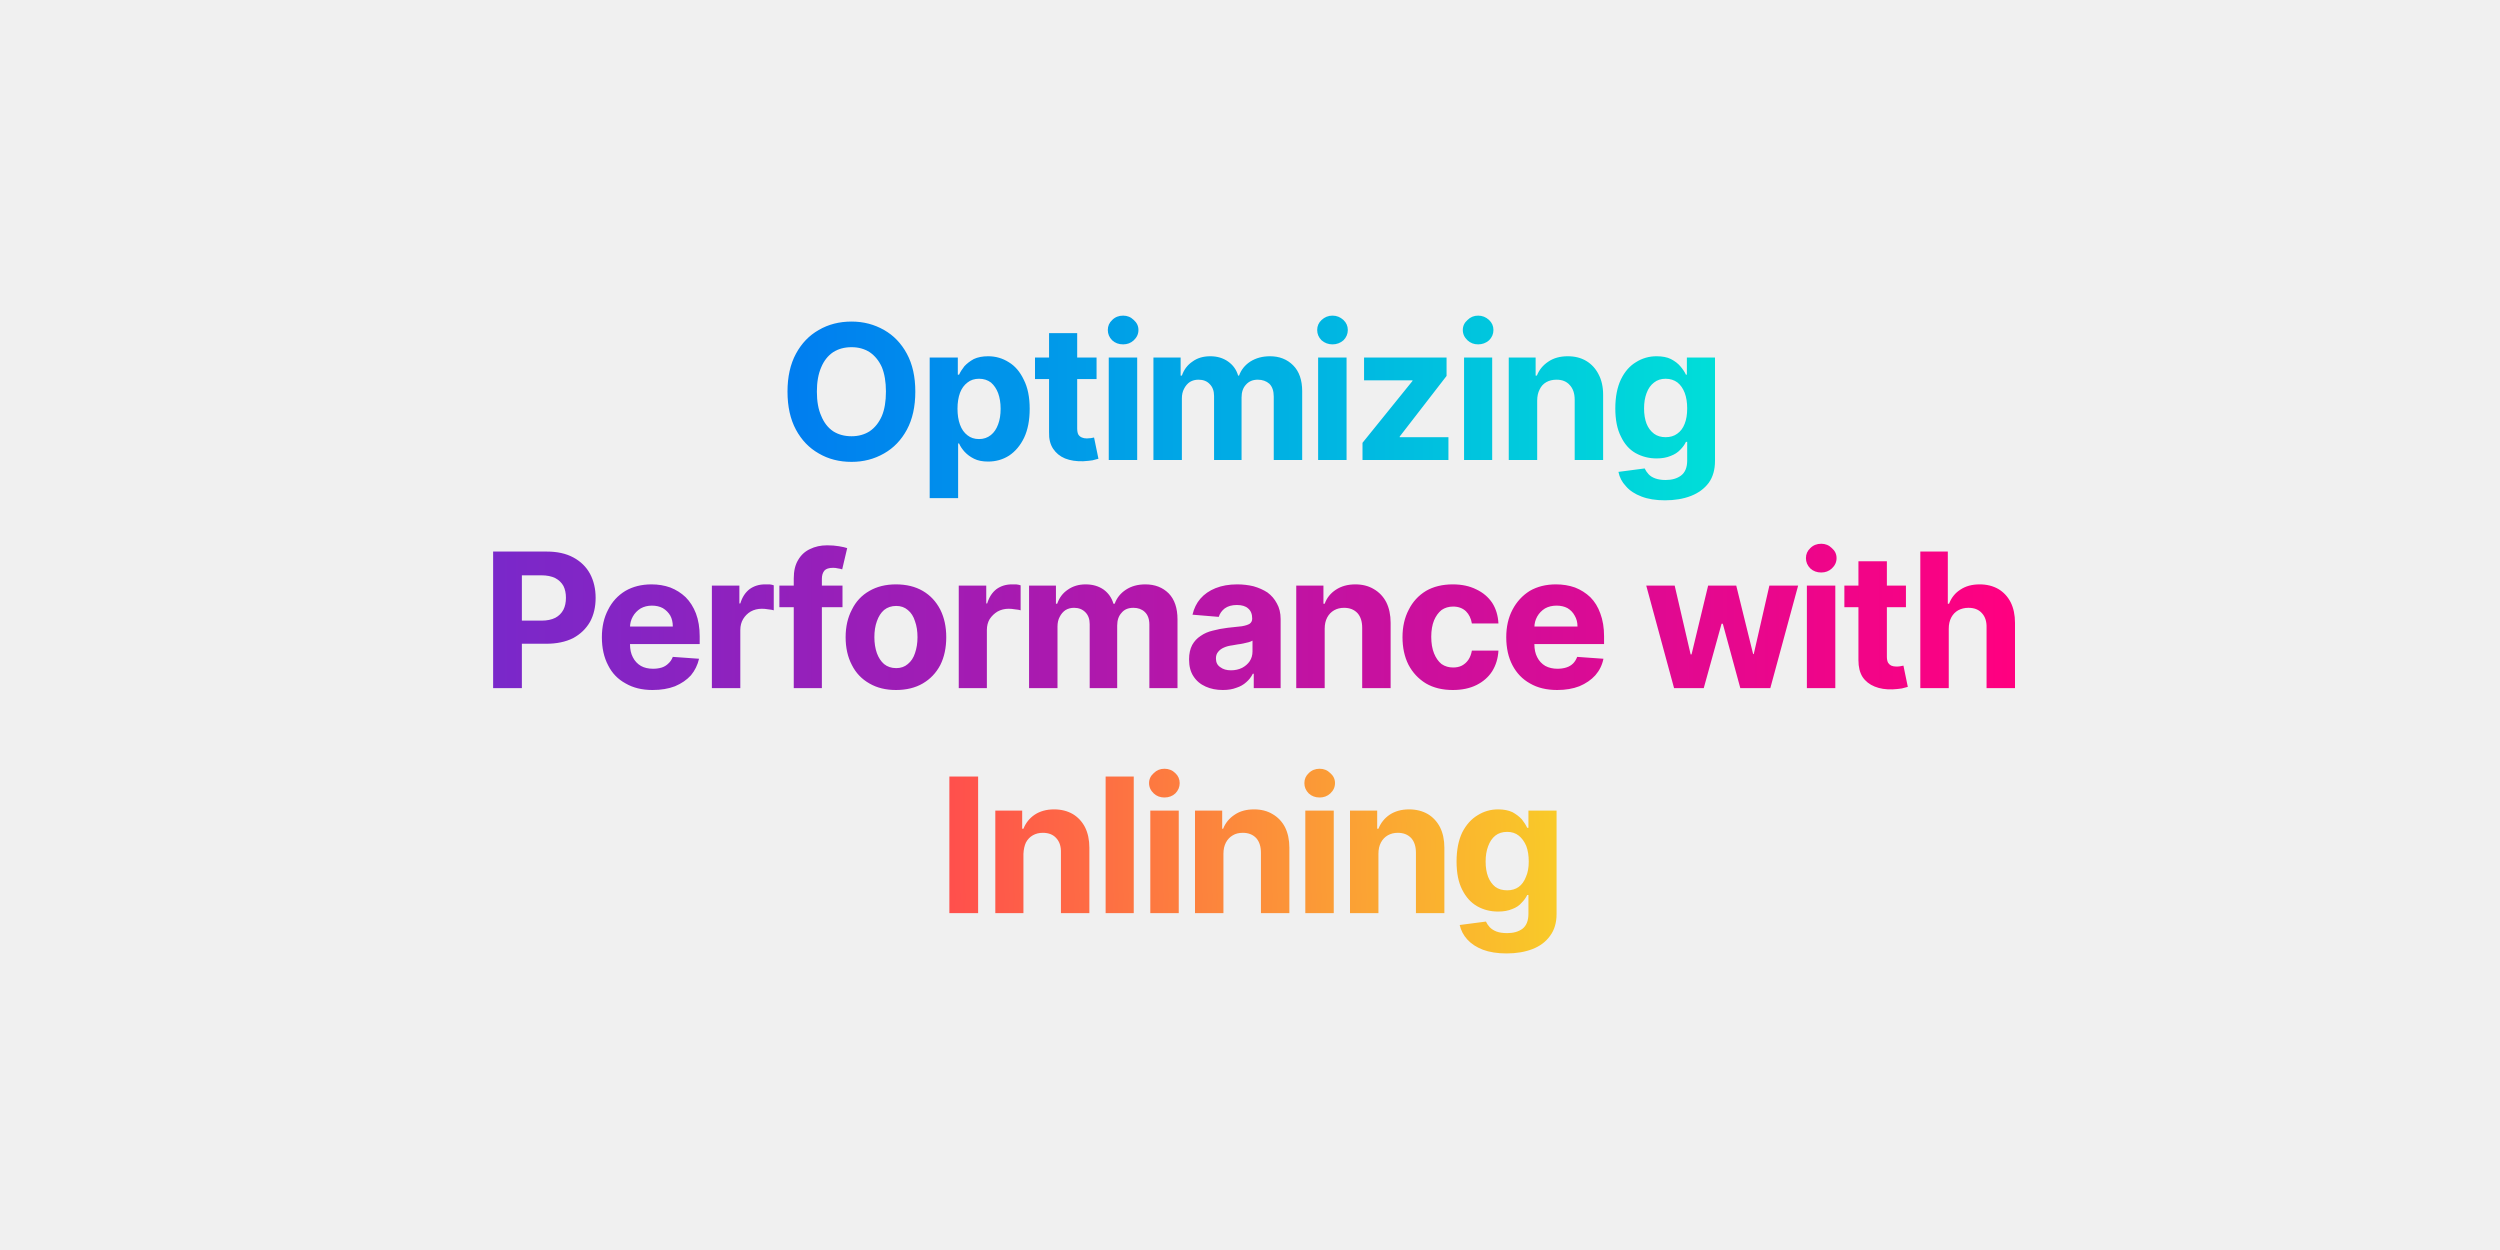
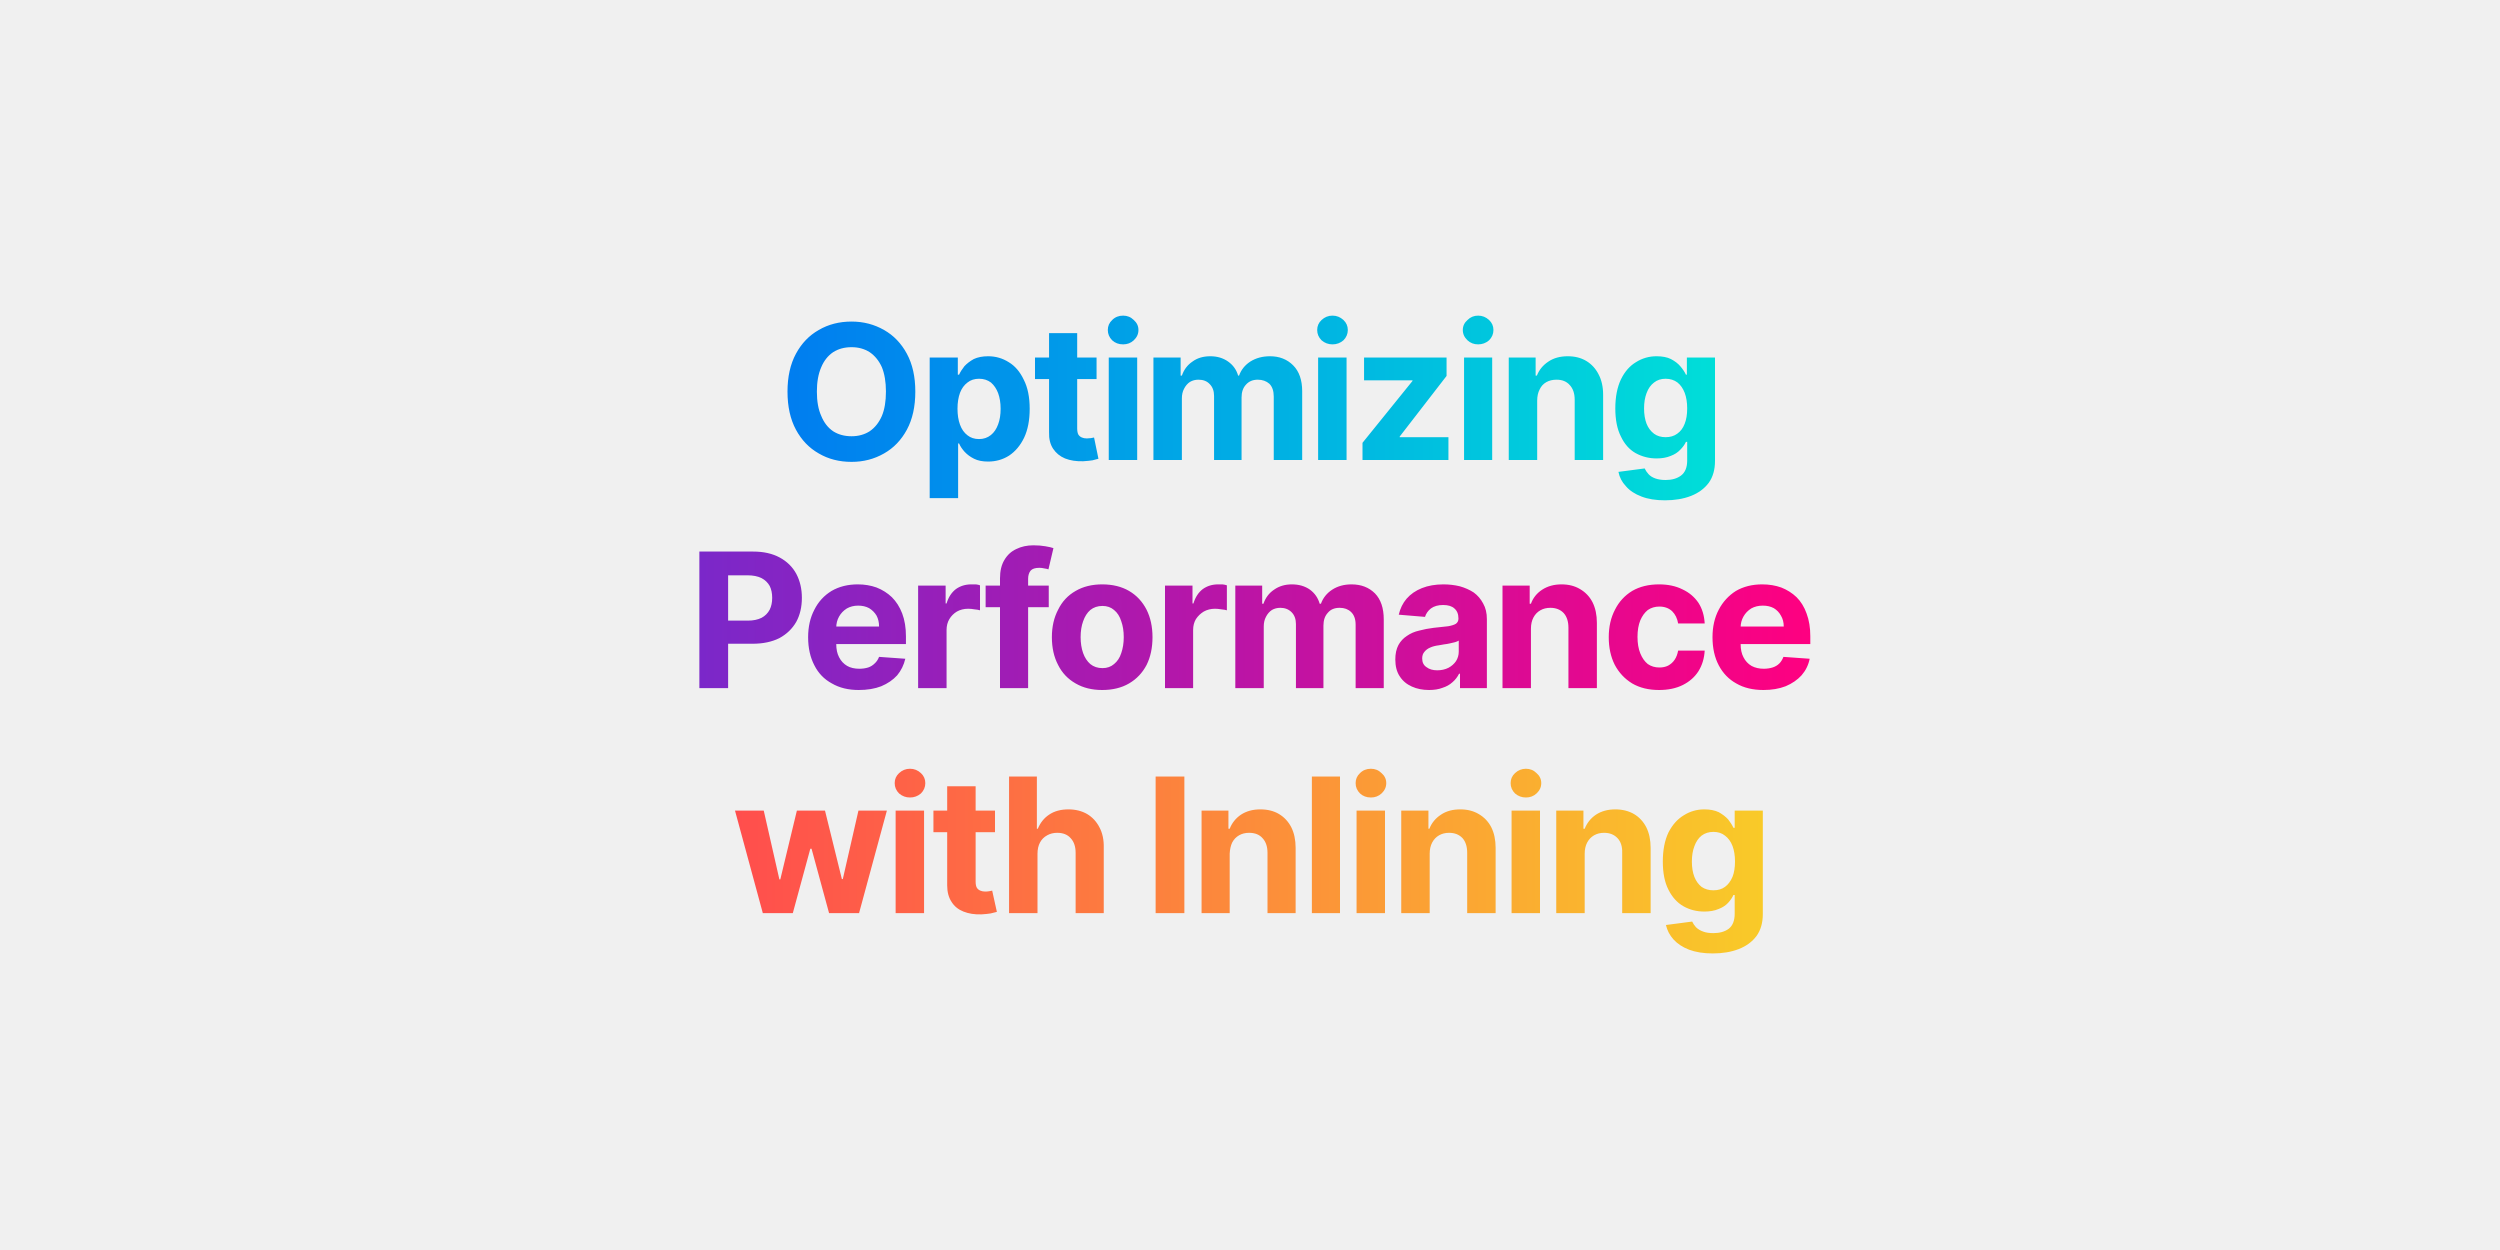
<svg xmlns="http://www.w3.org/2000/svg" width="800" height="400" viewBox="0 0 800 400">
  <mask id="satori_om-id">
    <rect x="0" y="0" width="800" height="400" fill="#fff" />
  </mask>
  <rect x="0" y="0" width="800" height="400" fill="none" />
  <clipPath id="satori_bct-id-0">
    <path d="M292.9 125.3L292.9 125.3Q292.9 132.5 290.2 137.5Q287.5 142.5 282.9 145.1Q278.2 147.8 272.5 147.8L272.5 147.8Q266.6 147.8 262.0 145.1Q257.4 142.5 254.7 137.5Q252.0 132.5 252.0 125.3L252.0 125.3Q252.0 118.2 254.7 113.2Q257.4 108.2 262.0 105.6Q266.6 102.9 272.5 102.9L272.5 102.9Q278.2 102.9 282.9 105.6Q287.5 108.2 290.2 113.2Q292.9 118.2 292.9 125.3ZM283.5 125.3L283.5 125.3Q283.5 120.7 282.2 117.5Q280.8 114.4 278.3 112.7Q275.8 111.1 272.5 111.1L272.5 111.1Q269.1 111.1 266.6 112.7Q264.1 114.4 262.8 117.5Q261.4 120.7 261.4 125.3L261.4 125.3Q261.4 130.0 262.8 133.1Q264.1 136.3 266.6 138.0Q269.1 139.6 272.5 139.6L272.5 139.6Q275.8 139.6 278.3 138.0Q280.8 136.3 282.2 133.1Q283.5 130.0 283.5 125.3ZM306.6 159.4L297.5 159.4L297.5 114.4L306.5 114.4L306.5 119.9L306.9 119.9Q307.5 118.6 308.6 117.2Q309.8 115.9 311.6 114.9Q313.5 114.0 316.2 114.0L316.2 114.0Q319.8 114.0 322.8 115.9Q325.8 117.7 327.6 121.5Q329.5 125.2 329.5 130.8L329.5 130.8Q329.5 136.3 327.7 140.1Q325.9 143.8 322.9 145.8Q319.9 147.7 316.2 147.7L316.2 147.7Q313.5 147.7 311.7 146.8Q309.9 145.9 308.7 144.6Q307.5 143.3 306.9 141.9L306.9 141.9L306.6 141.9L306.6 159.4ZM306.4 130.8L306.4 130.8Q306.4 133.7 307.2 135.9Q308.0 138.1 309.6 139.3Q311.1 140.5 313.3 140.5L313.3 140.5Q315.5 140.5 317.1 139.2Q318.6 138.0 319.4 135.8Q320.2 133.7 320.2 130.8L320.2 130.8Q320.2 128.0 319.4 125.8Q318.6 123.7 317.1 122.4Q315.5 121.2 313.3 121.2L313.3 121.2Q311.1 121.2 309.6 122.4Q308.0 123.6 307.2 125.7Q306.4 127.9 306.4 130.8ZM331.2 114.4L350.9 114.4L350.9 121.3L331.2 121.3L331.2 114.4ZM335.7 138.3L335.7 106.6L344.7 106.6L344.7 137.1Q344.7 138.4 345.1 139.1Q345.5 139.7 346.2 140.0Q346.9 140.3 347.8 140.3L347.8 140.3Q348.4 140.3 349.1 140.2Q349.7 140.1 350.1 140.0L350.1 140.0L351.5 146.8Q350.8 147.0 349.6 147.3Q348.3 147.5 346.6 147.6L346.6 147.6Q343.3 147.7 340.8 146.7Q338.4 145.7 337.0 143.6Q335.6 141.5 335.7 138.3L335.7 138.3ZM363.9 147.2L354.8 147.2L354.8 114.4L363.9 114.4L363.9 147.2ZM359.4 110.2L359.4 110.2Q357.3 110.2 355.9 108.9Q354.5 107.5 354.5 105.6L354.5 105.6Q354.5 103.7 355.9 102.4Q357.3 101.0 359.4 101.0L359.4 101.0Q361.4 101.0 362.8 102.4Q364.3 103.7 364.3 105.6L364.3 105.6Q364.3 107.5 362.8 108.9Q361.4 110.2 359.4 110.2ZM378.2 147.2L369.1 147.2L369.1 114.4L377.8 114.4L377.8 120.2L378.2 120.2Q379.2 117.3 381.6 115.7Q383.9 114.0 387.3 114.0L387.3 114.0Q390.6 114.0 393.0 115.7Q395.4 117.4 396.2 120.2L396.2 120.2L396.5 120.2Q397.5 117.4 400.1 115.7Q402.8 114.0 406.4 114.0L406.4 114.0Q410.9 114.0 413.8 116.9Q416.7 119.8 416.7 125.2L416.7 125.2L416.7 147.2L407.6 147.2L407.6 126.9Q407.6 124.2 406.2 122.8Q404.7 121.5 402.5 121.5L402.5 121.5Q400.1 121.5 398.7 123.1Q397.3 124.6 397.3 127.2L397.3 127.2L397.3 147.2L388.5 147.2L388.5 126.7Q388.5 124.3 387.1 122.9Q385.8 121.5 383.5 121.5L383.5 121.5Q382.0 121.5 380.8 122.2Q379.6 123.0 378.9 124.4Q378.2 125.7 378.2 127.5L378.2 127.5L378.2 147.2ZM430.9 147.2L421.8 147.2L421.8 114.4L430.9 114.4L430.9 147.2ZM426.4 110.2L426.4 110.2Q424.4 110.2 422.9 108.9Q421.5 107.5 421.5 105.6L421.5 105.6Q421.5 103.7 422.9 102.4Q424.4 101.0 426.4 101.0L426.4 101.0Q428.4 101.0 429.9 102.4Q431.3 103.7 431.3 105.6L431.3 105.6Q431.3 107.5 429.9 108.9Q428.4 110.2 426.4 110.2ZM463.5 147.2L436.0 147.2L436.0 141.7L452.0 121.9L452.0 121.7L436.5 121.7L436.5 114.4L462.9 114.4L462.9 120.3L447.9 139.7L447.9 139.9L463.5 139.9L463.5 147.2ZM477.5 147.2L468.5 147.2L468.5 114.4L477.5 114.4L477.5 147.2ZM473.0 110.2L473.0 110.2Q471.0 110.2 469.6 108.9Q468.1 107.5 468.1 105.6L468.1 105.6Q468.1 103.7 469.6 102.4Q471.0 101.0 473.0 101.0L473.0 101.0Q475.0 101.0 476.5 102.4Q477.9 103.7 477.9 105.6L477.9 105.6Q477.9 107.5 476.5 108.9Q475.0 110.2 473.0 110.2ZM491.9 128.2L491.9 128.2L491.9 147.2L482.8 147.2L482.8 114.4L491.4 114.4L491.4 120.2L491.8 120.2Q492.9 117.4 495.5 115.7Q498.0 114.0 501.7 114.0L501.7 114.0Q505.1 114.0 507.6 115.5Q510.1 117.0 511.5 119.7Q513.0 122.5 513.0 126.3L513.0 126.3L513.0 147.2L503.9 147.2L503.9 127.9Q503.9 124.9 502.3 123.2Q500.8 121.5 498.1 121.5L498.1 121.5Q496.2 121.5 494.8 122.3Q493.4 123.1 492.7 124.6Q491.9 126.1 491.9 128.2ZM532.8 160.1L532.8 160.1Q528.4 160.1 525.3 158.9Q522.1 157.7 520.3 155.6Q518.4 153.6 517.9 151.0L517.9 151.0L526.3 149.9Q526.7 150.8 527.5 151.7Q528.3 152.6 529.7 153.1Q531.1 153.6 533.0 153.6L533.0 153.6Q536.0 153.6 537.9 152.2Q539.9 150.7 539.9 147.4L539.9 147.4L539.9 141.4L539.5 141.4Q538.9 142.7 537.7 143.9Q536.5 145.2 534.6 145.9Q532.7 146.7 530.1 146.7L530.1 146.7Q526.5 146.7 523.4 145.0Q520.4 143.3 518.7 139.7Q516.9 136.2 516.9 130.7L516.9 130.7Q516.9 125.2 518.7 121.4Q520.5 117.7 523.5 115.9Q526.5 114.0 530.1 114.0L530.1 114.0Q532.9 114.0 534.7 114.9Q536.6 115.9 537.7 117.2Q538.9 118.6 539.5 119.9L539.5 119.9L539.8 119.9L539.8 114.4L548.8 114.4L548.8 147.5Q548.8 151.7 546.8 154.5Q544.7 157.3 541.1 158.7Q537.5 160.1 532.8 160.1ZM533.0 139.9L533.0 139.9Q535.2 139.9 536.7 138.8Q538.3 137.7 539.1 135.6Q539.9 133.6 539.9 130.7L539.9 130.7Q539.9 127.8 539.1 125.7Q538.3 123.6 536.8 122.4Q535.2 121.2 533.0 121.2L533.0 121.2Q530.8 121.2 529.3 122.4Q527.7 123.6 526.9 125.8Q526.1 127.9 526.1 130.7L526.1 130.7Q526.1 133.5 526.9 135.6Q527.7 137.6 529.3 138.8Q530.8 139.9 533.0 139.9Z " />
  </clipPath>
  <defs>
    <pattern id="satori_pattern_id-0_0" x="0" y="0" width="1" height="1" patternUnits="objectBoundingBox">
      <linearGradient id="satori_biid-0_0" x1="0" y1="0" x2="1" y2="0">
        <stop offset="0%" stop-color="rgb(0,124,240)" />
        <stop offset="100%" stop-color="rgb(0,223,216)" />
      </linearGradient>
      <rect x="0" y="0" width="302" height="73" fill="url(#satori_biid-0_0)" />
    </pattern>
  </defs>
  <mask id="satori_om-id-0">
    <rect x="249" y="91" width="302" height="73" fill="#fff" />
  </mask>
  <rect x="249" y="91" width="302" height="73" fill="url(#satori_pattern_id-0_0)" clip-path="url(#satori_bct-id-0)" />
  <clipPath id="satori_bct-id-1">
-     <path d="M167.0 220.2L157.8 220.2L157.8 176.5L175.0 176.5Q180.0 176.5 183.5 178.4Q187.0 180.3 188.8 183.6Q190.6 187.0 190.6 191.3L190.6 191.3Q190.6 195.7 188.8 199.0Q186.9 202.3 183.4 204.2Q179.8 206.0 174.8 206.0L174.8 206.0L163.8 206.0L163.8 198.6L173.3 198.6Q175.9 198.6 177.7 197.7Q179.4 196.8 180.3 195.1Q181.1 193.5 181.1 191.3L181.1 191.3Q181.1 189.1 180.3 187.5Q179.4 185.9 177.7 185.0Q175.9 184.1 173.2 184.1L173.2 184.1L167.0 184.1L167.0 220.2ZM208.8 220.8L208.8 220.8Q203.8 220.8 200.2 218.7Q196.5 216.7 194.6 212.9Q192.6 209.1 192.6 203.9L192.6 203.9Q192.6 198.9 194.6 195.1Q196.5 191.3 200.1 189.1Q203.7 187.0 208.5 187.0L208.5 187.0Q211.7 187.0 214.5 188.0Q217.3 189.1 219.4 191.1Q221.5 193.2 222.7 196.3Q223.9 199.5 223.9 203.6L223.9 203.6L223.9 206.1L196.2 206.1L196.2 200.5L215.3 200.5Q215.3 198.5 214.5 197.0Q213.6 195.5 212.1 194.6Q210.6 193.8 208.6 193.8L208.6 193.8Q206.6 193.8 205.0 194.7Q203.4 195.7 202.5 197.3Q201.6 198.9 201.6 200.8L201.6 200.8L201.6 206.1Q201.6 208.6 202.5 210.3Q203.4 212.1 205.1 213.1Q206.7 214.0 209.0 214.0L209.0 214.0Q210.5 214.0 211.8 213.6Q213.0 213.2 213.9 212.3Q214.8 211.5 215.3 210.2L215.3 210.2L223.7 210.8Q223.0 213.8 221.1 216.1Q219.1 218.3 216.0 219.6Q212.9 220.8 208.8 220.8ZM236.9 220.2L227.8 220.2L227.8 187.4L236.6 187.4L236.6 193.1L236.9 193.1Q237.8 190.1 239.9 188.5Q242.0 187.0 244.8 187.0L244.8 187.0Q245.5 187.0 246.3 187.0Q247.1 187.1 247.6 187.3L247.6 187.3L247.6 195.3Q247.0 195.1 245.9 195.0Q244.8 194.8 243.8 194.8L243.8 194.8Q241.8 194.8 240.2 195.7Q238.7 196.6 237.8 198.1Q236.9 199.6 236.9 201.6L236.9 201.6L236.9 220.2ZM249.4 187.4L269.6 187.4L269.6 194.3L249.4 194.3L249.4 187.4ZM263.0 220.2L254.0 220.2L254.0 185.1Q254.0 181.5 255.4 179.2Q256.8 176.8 259.2 175.7Q261.6 174.5 264.7 174.5L264.7 174.5Q266.8 174.5 268.5 174.8Q270.3 175.1 271.1 175.4L271.1 175.4L269.5 182.2Q269.0 182.0 268.2 181.9Q267.4 181.7 266.6 181.7L266.6 181.7Q264.6 181.7 263.8 182.6Q263.0 183.6 263.0 185.2L263.0 185.2L263.0 220.2ZM286.7 220.8L286.7 220.8Q281.8 220.8 278.2 218.7Q274.5 216.6 272.6 212.8Q270.6 209.0 270.6 203.9L270.6 203.9Q270.6 198.9 272.6 195.1Q274.5 191.2 278.2 189.1Q281.8 187.0 286.7 187.0L286.7 187.0Q291.7 187.0 295.3 189.1Q298.9 191.2 300.9 195.1Q302.8 198.9 302.8 203.9L302.8 203.9Q302.8 209.0 300.9 212.8Q298.9 216.6 295.3 218.7Q291.7 220.8 286.7 220.8ZM286.8 213.8L286.8 213.8Q289.0 213.8 290.5 212.5Q292.1 211.2 292.8 209.0Q293.6 206.7 293.6 203.9L293.6 203.9Q293.6 201.0 292.8 198.8Q292.1 196.5 290.5 195.2Q289.0 193.9 286.8 193.9L286.8 193.9Q284.5 193.9 282.9 195.2Q281.4 196.5 280.6 198.8Q279.8 201.0 279.8 203.9L279.8 203.9Q279.8 206.7 280.6 209.0Q281.4 211.2 282.9 212.5Q284.5 213.8 286.8 213.8ZM315.8 220.2L306.8 220.2L306.8 187.4L315.6 187.4L315.6 193.1L315.9 193.1Q316.8 190.1 318.9 188.5Q321.0 187.0 323.8 187.0L323.8 187.0Q324.4 187.0 325.2 187.0Q326.0 187.1 326.6 187.3L326.6 187.3L326.6 195.3Q326.0 195.1 324.9 195.0Q323.7 194.8 322.8 194.8L322.8 194.8Q320.8 194.8 319.2 195.7Q317.7 196.6 316.7 198.1Q315.8 199.6 315.8 201.6L315.8 201.6L315.8 220.2ZM338.4 220.2L329.3 220.2L329.3 187.4L337.9 187.4L337.9 193.2L338.3 193.2Q339.3 190.3 341.7 188.7Q344.1 187.0 347.4 187.0L347.4 187.0Q350.8 187.0 353.2 188.7Q355.5 190.4 356.3 193.2L356.3 193.2L356.7 193.2Q357.7 190.4 360.3 188.7Q362.9 187.0 366.5 187.0L366.5 187.0Q371.1 187.0 374.0 189.9Q376.8 192.8 376.8 198.2L376.8 198.2L376.8 220.2L367.8 220.2L367.8 199.9Q367.8 197.2 366.3 195.8Q364.9 194.5 362.7 194.5L362.7 194.5Q360.2 194.5 358.9 196.1Q357.5 197.6 357.5 200.2L357.5 200.2L357.5 220.2L348.7 220.2L348.7 199.7Q348.7 197.3 347.3 195.9Q345.9 194.5 343.7 194.5L343.7 194.5Q342.2 194.5 341.0 195.2Q339.8 196.0 339.1 197.4Q338.4 198.7 338.4 200.5L338.4 200.5L338.4 220.2ZM391.3 220.8L391.3 220.8Q388.2 220.8 385.8 219.7Q383.3 218.6 381.9 216.4Q380.5 214.3 380.5 211.0L380.5 211.0Q380.5 208.3 381.5 206.4Q382.5 204.6 384.2 203.5Q385.9 202.3 388.1 201.8Q390.3 201.2 392.8 200.9L392.8 200.9Q395.6 200.6 397.4 200.4Q399.1 200.1 399.9 199.6Q400.7 199.0 400.7 198.0L400.7 198.0L400.7 197.9Q400.7 195.8 399.4 194.7Q398.2 193.6 395.8 193.6L395.8 193.6Q393.4 193.6 391.9 194.7Q390.5 195.8 390.0 197.4L390.0 197.4L381.6 196.7Q382.3 193.7 384.1 191.6Q386.0 189.4 389.0 188.2Q392.0 187.0 395.9 187.0L395.9 187.0Q398.6 187.0 401.1 187.6Q403.6 188.3 405.6 189.6Q407.5 191.0 408.6 193.1Q409.8 195.2 409.8 198.1L409.8 198.1L409.8 220.2L401.2 220.2L401.2 215.6L400.9 215.6Q400.1 217.2 398.8 218.3Q397.5 219.5 395.6 220.1Q393.8 220.8 391.3 220.8ZM393.9 214.5L393.9 214.5Q395.9 214.5 397.5 213.7Q399.0 212.9 399.9 211.6Q400.8 210.2 400.8 208.5L400.8 208.5L400.8 205.0Q400.3 205.3 399.6 205.5Q398.9 205.7 397.9 205.9Q397.0 206.1 396.1 206.2Q395.2 206.4 394.4 206.5L394.4 206.5Q392.8 206.7 391.7 207.2Q390.5 207.7 389.8 208.6Q389.1 209.4 389.1 210.7L389.1 210.7Q389.1 212.6 390.5 213.5Q391.8 214.5 393.9 214.5ZM423.9 201.2L423.9 201.2L423.9 220.2L414.8 220.2L414.8 187.4L423.5 187.4L423.5 193.2L423.9 193.2Q424.9 190.4 427.5 188.7Q430.1 187.0 433.7 187.0L433.7 187.0Q437.1 187.0 439.6 188.5Q442.2 190.0 443.6 192.7Q445.0 195.5 445.0 199.3L445.0 199.3L445.0 220.2L435.9 220.2L435.9 200.9Q435.9 197.9 434.4 196.2Q432.8 194.5 430.1 194.5L430.1 194.5Q428.3 194.5 426.9 195.3Q425.5 196.1 424.7 197.6Q423.9 199.1 423.9 201.2ZM464.9 220.8L464.9 220.8Q459.9 220.8 456.3 218.7Q452.7 216.5 450.7 212.7Q448.8 208.9 448.8 203.9L448.8 203.9Q448.8 198.9 450.8 195.1Q452.7 191.3 456.3 189.1Q459.9 187.0 464.9 187.0L464.9 187.0Q469.2 187.0 472.4 188.6Q475.6 190.1 477.5 192.9Q479.3 195.7 479.5 199.5L479.5 199.5L471.0 199.5Q470.6 197.1 469.1 195.6Q467.5 194.1 465.0 194.1L465.0 194.1Q462.9 194.1 461.3 195.2Q459.8 196.4 458.9 198.5Q458.0 200.7 458.0 203.8L458.0 203.8Q458.0 206.9 458.9 209.1Q459.8 211.3 461.3 212.5Q462.9 213.6 465.0 213.6L465.0 213.6Q466.6 213.6 467.8 213.0Q469.1 212.3 469.9 211.1Q470.7 209.9 471.0 208.2L471.0 208.2L479.5 208.2Q479.3 211.9 477.5 214.8Q475.7 217.6 472.5 219.2Q469.3 220.8 464.9 220.8ZM498.3 220.8L498.3 220.8Q493.2 220.8 489.6 218.7Q486.0 216.7 484.0 212.9Q482.0 209.1 482.0 203.9L482.0 203.9Q482.0 198.9 484.0 195.1Q486.0 191.3 489.5 189.1Q493.1 187.0 497.9 187.0L497.9 187.0Q501.2 187.0 504.0 188.0Q506.8 189.1 508.9 191.1Q511.0 193.2 512.1 196.3Q513.3 199.5 513.3 203.6L513.3 203.6L513.3 206.1L485.7 206.1L485.7 200.5L504.8 200.5Q504.8 198.5 503.9 197.0Q503.1 195.5 501.6 194.6Q500.1 193.8 498.1 193.8L498.1 193.8Q496.0 193.8 494.4 194.7Q492.8 195.7 491.9 197.3Q491.0 198.9 491.0 200.8L491.0 200.8L491.0 206.1Q491.0 208.6 491.9 210.3Q492.8 212.1 494.5 213.1Q496.2 214.0 498.4 214.0L498.4 214.0Q499.9 214.0 501.2 213.6Q502.5 213.2 503.4 212.3Q504.2 211.5 504.7 210.2L504.7 210.2L513.1 210.8Q512.5 213.8 510.5 216.1Q508.5 218.3 505.4 219.6Q502.3 220.8 498.3 220.8Z M545.2 220.2L535.7 220.2L526.8 187.4L535.9 187.4L541.0 209.4L541.3 209.4L546.6 187.4L555.6 187.4L561.0 209.3L561.2 209.3L566.2 187.4L575.4 187.4L566.5 220.2L556.9 220.2L551.3 199.6L550.9 199.6L545.2 220.2ZM587.3 220.2L578.2 220.2L578.2 187.4L587.3 187.4L587.3 220.2ZM582.8 183.2L582.8 183.2Q580.7 183.2 579.3 181.9Q577.9 180.5 577.9 178.6L577.9 178.6Q577.9 176.7 579.3 175.4Q580.7 174.0 582.8 174.0L582.8 174.0Q584.8 174.0 586.2 175.4Q587.7 176.7 587.7 178.6L587.7 178.6Q587.7 180.5 586.2 181.9Q584.8 183.2 582.8 183.2ZM590.2 187.4L609.9 187.4L609.9 194.3L590.2 194.3L590.2 187.4ZM594.7 211.3L594.7 179.6L603.8 179.6L603.8 210.1Q603.8 211.4 604.2 212.1Q604.6 212.7 605.2 213.0Q605.9 213.3 606.9 213.3L606.9 213.3Q607.5 213.3 608.1 213.2Q608.8 213.1 609.1 213.0L609.1 213.0L610.5 219.8Q609.9 220.0 608.6 220.3Q607.4 220.5 605.6 220.6L605.6 220.6Q602.3 220.7 599.9 219.7Q597.4 218.7 596.0 216.6Q594.7 214.5 594.7 211.3L594.7 211.3ZM623.6 201.2L623.6 201.2L623.6 220.2L614.5 220.2L614.5 176.5L623.3 176.5L623.3 193.2L623.7 193.2Q624.8 190.3 627.3 188.7Q629.8 187.0 633.5 187.0L633.5 187.0Q636.9 187.0 639.5 188.5Q642.0 190.0 643.4 192.7Q644.8 195.5 644.8 199.3L644.8 199.3L644.8 220.2L635.7 220.2L635.7 200.9Q635.8 197.9 634.2 196.2Q632.7 194.5 629.9 194.5L629.9 194.5Q628.1 194.5 626.6 195.3Q625.2 196.1 624.4 197.6Q623.6 199.1 623.6 201.2Z " />
+     <path d="M233.0 220.2L223.8 220.2L223.8 176.5L241.0 176.5Q246.0 176.5 249.5 178.4Q253.0 180.3 254.8 183.6Q256.6 187.0 256.6 191.3L256.6 191.3Q256.6 195.7 254.8 199.0Q252.9 202.3 249.4 204.2Q245.8 206.0 240.8 206.0L240.8 206.0L229.8 206.0L229.8 198.6L239.3 198.6Q241.9 198.6 243.7 197.7Q245.4 196.8 246.3 195.1Q247.1 193.5 247.1 191.3L247.1 191.3Q247.1 189.1 246.3 187.5Q245.4 185.9 243.7 185.0Q241.9 184.1 239.2 184.1L239.2 184.1L233.0 184.1L233.0 220.2ZM274.8 220.8L274.8 220.8Q269.8 220.8 266.2 218.7Q262.5 216.7 260.6 212.9Q258.6 209.1 258.6 203.9L258.6 203.9Q258.6 198.9 260.6 195.1Q262.5 191.3 266.1 189.1Q269.7 187.0 274.5 187.0L274.5 187.0Q277.7 187.0 280.5 188.0Q283.3 189.1 285.4 191.1Q287.5 193.2 288.7 196.3Q289.9 199.5 289.9 203.6L289.9 203.6L289.9 206.1L262.2 206.1L262.2 200.5L281.3 200.5Q281.3 198.5 280.5 197.0Q279.6 195.5 278.1 194.6Q276.6 193.8 274.6 193.8L274.6 193.8Q272.6 193.8 271.0 194.7Q269.4 195.7 268.5 197.3Q267.6 198.9 267.6 200.8L267.6 200.8L267.6 206.1Q267.6 208.6 268.5 210.3Q269.4 212.1 271.1 213.1Q272.7 214.0 275.0 214.0L275.0 214.0Q276.5 214.0 277.8 213.6Q279.0 213.2 279.9 212.3Q280.8 211.5 281.3 210.2L281.3 210.2L289.7 210.8Q289.0 213.8 287.1 216.1Q285.1 218.3 282.0 219.6Q278.9 220.8 274.8 220.8ZM302.9 220.2L293.8 220.2L293.8 187.4L302.6 187.4L302.6 193.1L302.9 193.1Q303.8 190.1 305.9 188.5Q308.0 187.0 310.8 187.0L310.8 187.0Q311.5 187.0 312.3 187.0Q313.1 187.1 313.6 187.3L313.6 187.3L313.6 195.3Q313.0 195.1 311.9 195.0Q310.8 194.8 309.8 194.8L309.8 194.8Q307.8 194.8 306.2 195.7Q304.7 196.6 303.8 198.1Q302.9 199.6 302.9 201.6L302.9 201.6L302.9 220.2ZM315.4 187.4L335.6 187.4L335.6 194.3L315.4 194.3L315.4 187.4ZM329.0 220.2L320.0 220.2L320.0 185.1Q320.0 181.5 321.4 179.2Q322.8 176.8 325.2 175.7Q327.6 174.5 330.7 174.5L330.7 174.5Q332.8 174.5 334.5 174.8Q336.3 175.1 337.1 175.4L337.1 175.4L335.5 182.2Q335.0 182.0 334.2 181.9Q333.4 181.7 332.6 181.7L332.6 181.7Q330.6 181.7 329.8 182.6Q329.0 183.6 329.0 185.2L329.0 185.2L329.0 220.2ZM352.7 220.8L352.7 220.8Q347.8 220.8 344.2 218.7Q340.5 216.6 338.6 212.8Q336.6 209.0 336.6 203.9L336.6 203.9Q336.6 198.9 338.6 195.1Q340.5 191.2 344.2 189.1Q347.8 187.0 352.7 187.0L352.7 187.0Q357.7 187.0 361.3 189.1Q364.9 191.2 366.9 195.1Q368.8 198.9 368.8 203.9L368.8 203.9Q368.8 209.0 366.9 212.8Q364.9 216.6 361.3 218.7Q357.7 220.8 352.7 220.8ZM352.8 213.8L352.8 213.8Q355.0 213.8 356.5 212.5Q358.1 211.2 358.8 209.0Q359.6 206.7 359.6 203.9L359.6 203.9Q359.6 201.0 358.8 198.8Q358.1 196.5 356.5 195.2Q355.0 193.9 352.8 193.9L352.8 193.9Q350.5 193.9 348.9 195.2Q347.4 196.5 346.6 198.8Q345.8 201.0 345.8 203.9L345.8 203.9Q345.8 206.7 346.6 209.0Q347.4 211.2 348.9 212.5Q350.5 213.8 352.8 213.8ZM381.8 220.2L372.8 220.2L372.8 187.4L381.6 187.4L381.6 193.1L381.9 193.1Q382.8 190.1 384.9 188.5Q387.0 187.0 389.8 187.0L389.8 187.0Q390.4 187.0 391.2 187.0Q392.0 187.1 392.6 187.3L392.6 187.3L392.6 195.3Q392.0 195.1 390.9 195.0Q389.7 194.8 388.8 194.8L388.8 194.8Q386.8 194.8 385.2 195.7Q383.7 196.6 382.7 198.1Q381.8 199.6 381.8 201.6L381.8 201.6L381.8 220.2ZM404.4 220.2L395.3 220.2L395.3 187.4L403.9 187.4L403.9 193.2L404.3 193.2Q405.3 190.3 407.7 188.7Q410.1 187.0 413.4 187.0L413.4 187.0Q416.8 187.0 419.2 188.7Q421.5 190.4 422.3 193.2L422.3 193.2L422.7 193.2Q423.7 190.4 426.3 188.7Q428.9 187.0 432.5 187.0L432.5 187.0Q437.1 187.0 440.0 189.9Q442.8 192.8 442.8 198.2L442.8 198.2L442.8 220.2L433.8 220.2L433.8 199.9Q433.8 197.2 432.3 195.8Q430.9 194.5 428.7 194.5L428.7 194.5Q426.2 194.5 424.9 196.1Q423.5 197.6 423.5 200.2L423.5 200.2L423.5 220.2L414.7 220.2L414.7 199.7Q414.7 197.3 413.3 195.9Q411.9 194.5 409.7 194.5L409.7 194.5Q408.2 194.5 407.0 195.2Q405.8 196.0 405.1 197.4Q404.4 198.7 404.4 200.5L404.4 200.5L404.4 220.2ZM457.3 220.8L457.3 220.8Q454.2 220.8 451.8 219.7Q449.3 218.6 447.9 216.4Q446.5 214.3 446.5 211.0L446.5 211.0Q446.5 208.3 447.5 206.4Q448.5 204.6 450.2 203.5Q451.9 202.3 454.1 201.8Q456.3 201.2 458.8 200.9L458.8 200.9Q461.6 200.6 463.4 200.4Q465.1 200.1 465.9 199.6Q466.7 199.0 466.7 198.0L466.7 198.0L466.7 197.9Q466.7 195.8 465.4 194.7Q464.2 193.6 461.8 193.6L461.8 193.6Q459.4 193.6 457.9 194.7Q456.5 195.8 456.0 197.4L456.0 197.4L447.6 196.7Q448.3 193.7 450.1 191.6Q452.0 189.4 455.0 188.2Q458.0 187.0 461.9 187.0L461.9 187.0Q464.6 187.0 467.1 187.6Q469.6 188.3 471.6 189.6Q473.5 191.0 474.6 193.1Q475.8 195.2 475.8 198.1L475.8 198.1L475.8 220.2L467.2 220.2L467.2 215.6L466.9 215.6Q466.1 217.2 464.8 218.3Q463.5 219.5 461.6 220.1Q459.8 220.8 457.3 220.8ZM459.9 214.5L459.9 214.5Q461.9 214.5 463.5 213.7Q465.0 212.9 465.9 211.6Q466.8 210.2 466.8 208.5L466.8 208.5L466.8 205.0Q466.3 205.3 465.6 205.5Q464.9 205.7 463.9 205.9Q463.0 206.1 462.1 206.2Q461.2 206.4 460.4 206.5L460.4 206.5Q458.8 206.7 457.7 207.2Q456.5 207.7 455.8 208.6Q455.1 209.4 455.1 210.7L455.1 210.7Q455.1 212.6 456.5 213.5Q457.8 214.5 459.9 214.5ZM489.9 201.2L489.9 201.2L489.9 220.2L480.8 220.2L480.8 187.4L489.5 187.4L489.5 193.2L489.9 193.2Q490.9 190.4 493.5 188.7Q496.1 187.0 499.7 187.0L499.7 187.0Q503.1 187.0 505.6 188.5Q508.2 190.0 509.6 192.7Q511.0 195.5 511.0 199.3L511.0 199.3L511.0 220.2L501.9 220.2L501.9 200.9Q501.9 197.9 500.4 196.2Q498.8 194.5 496.1 194.5L496.1 194.5Q494.3 194.5 492.9 195.3Q491.5 196.1 490.7 197.6Q489.9 199.1 489.9 201.2ZM530.9 220.8L530.9 220.8Q525.9 220.8 522.3 218.7Q518.7 216.5 516.7 212.7Q514.8 208.9 514.8 203.9L514.8 203.9Q514.8 198.9 516.8 195.1Q518.7 191.3 522.3 189.1Q525.9 187.0 530.9 187.0L530.9 187.0Q535.2 187.0 538.4 188.6Q541.6 190.1 543.5 192.9Q545.3 195.7 545.5 199.5L545.5 199.5L537.0 199.5Q536.6 197.1 535.1 195.6Q533.5 194.1 531.0 194.1L531.0 194.1Q528.9 194.1 527.3 195.2Q525.8 196.4 524.9 198.5Q524.0 200.7 524.0 203.8L524.0 203.8Q524.0 206.9 524.9 209.1Q525.8 211.3 527.3 212.5Q528.9 213.6 531.0 213.6L531.0 213.6Q532.6 213.6 533.8 213.0Q535.1 212.3 535.9 211.1Q536.7 209.9 537.0 208.2L537.0 208.2L545.5 208.2Q545.3 211.9 543.5 214.8Q541.7 217.6 538.5 219.2Q535.3 220.8 530.9 220.8ZM564.3 220.8L564.3 220.8Q559.2 220.8 555.6 218.7Q552.0 216.7 550.0 212.9Q548.0 209.1 548.0 203.9L548.0 203.9Q548.0 198.9 550.0 195.1Q552.0 191.3 555.5 189.1Q559.1 187.0 563.9 187.0L563.9 187.0Q567.2 187.0 570.0 188.0Q572.8 189.1 574.9 191.1Q577.0 193.2 578.1 196.3Q579.3 199.5 579.3 203.6L579.3 203.6L579.3 206.1L551.7 206.1L551.7 200.5L570.8 200.5Q570.8 198.5 569.9 197.0Q569.1 195.5 567.6 194.6Q566.1 193.8 564.1 193.8L564.1 193.8Q562.0 193.8 560.4 194.7Q558.8 195.7 557.9 197.3Q557.0 198.9 557.0 200.8L557.0 200.8L557.0 206.1Q557.0 208.6 557.9 210.3Q558.8 212.1 560.5 213.1Q562.2 214.0 564.4 214.0L564.4 214.0Q565.9 214.0 567.2 213.6Q568.5 213.2 569.4 212.3Q570.2 211.5 570.7 210.2L570.7 210.2L579.1 210.8Q578.5 213.8 576.5 216.1Q574.5 218.3 571.4 219.6Q568.3 220.8 564.3 220.8Z " />
  </clipPath>
  <defs>
    <pattern id="satori_pattern_id-1_0" x="0" y="0" width="1" height="1" patternUnits="objectBoundingBox">
      <linearGradient id="satori_biid-1_0" x1="0" y1="0" x2="1" y2="0">
        <stop offset="0%" stop-color="rgb(121,40,202)" />
        <stop offset="100%" stop-color="rgb(255,0,128)" />
      </linearGradient>
-       <rect x="0" y="0" width="492" height="72" fill="url(#satori_biid-1_0)" />
+       <rect x="0" y="0" width="360" height="72" fill="url(#satori_biid-1_0)" />
    </pattern>
  </defs>
  <mask id="satori_om-id-1">
-     <rect x="154" y="164" width="492" height="72" fill="#fff" />
+     <rect x="220" y="164" width="360" height="72" fill="#fff" />
  </mask>
-   <rect x="154" y="164" width="492" height="72" fill="url(#satori_pattern_id-1_0)" clip-path="url(#satori_bct-id-1)" />
+   <rect x="220" y="164" width="360" height="72" fill="url(#satori_pattern_id-1_0)" clip-path="url(#satori_bct-id-1)" />
  <clipPath id="satori_bct-id-2">
-     <path d="M303.8 248.5L313.0 248.5L313.0 292.2L303.8 292.2L303.8 248.5ZM327.5 273.2L327.5 273.2L327.5 292.2L318.5 292.2L318.5 259.4L327.1 259.4L327.1 265.2L327.5 265.2Q328.6 262.4 331.1 260.7Q333.7 259.0 337.3 259.0L337.3 259.0Q340.7 259.0 343.3 260.5Q345.8 262.0 347.2 264.7Q348.6 267.5 348.6 271.3L348.6 271.3L348.6 292.2L339.5 292.2L339.5 272.9Q339.6 269.9 338.0 268.2Q336.5 266.5 333.7 266.5L333.7 266.5Q331.9 266.5 330.5 267.3Q329.1 268.1 328.3 269.6Q327.6 271.1 327.5 273.2ZM353.8 248.5L362.8 248.5L362.8 292.2L353.8 292.2L353.8 248.5ZM377.2 292.2L368.1 292.2L368.1 259.4L377.2 259.4L377.2 292.2ZM372.6 255.2L372.6 255.2Q370.6 255.2 369.2 253.9Q367.7 252.5 367.7 250.6L367.7 250.6Q367.7 248.7 369.2 247.4Q370.6 246.0 372.6 246.0L372.6 246.0Q374.7 246.0 376.1 247.4Q377.5 248.7 377.5 250.6L377.5 250.6Q377.5 252.5 376.1 253.9Q374.7 255.2 372.6 255.2ZM391.5 273.2L391.5 273.2L391.5 292.2L382.4 292.2L382.4 259.4L391.1 259.4L391.1 265.2L391.4 265.2Q392.5 262.4 395.1 260.7Q397.6 259.0 401.3 259.0L401.3 259.0Q404.7 259.0 407.2 260.5Q409.8 262.0 411.2 264.7Q412.6 267.5 412.6 271.3L412.6 271.3L412.6 292.2L403.5 292.2L403.5 272.9Q403.5 269.9 402.0 268.2Q400.4 266.5 397.7 266.5L397.7 266.5Q395.8 266.5 394.5 267.3Q393.1 268.1 392.3 269.6Q391.5 271.1 391.5 273.2ZM426.8 292.2L417.7 292.2L417.7 259.4L426.8 259.4L426.8 292.2ZM422.3 255.2L422.3 255.2Q420.2 255.2 418.8 253.9Q417.4 252.5 417.4 250.6L417.4 250.6Q417.4 248.7 418.8 247.4Q420.2 246.0 422.3 246.0L422.3 246.0Q424.3 246.0 425.7 247.4Q427.2 248.7 427.2 250.6L427.2 250.6Q427.2 252.5 425.7 253.9Q424.3 255.2 422.3 255.2ZM441.1 273.2L441.1 273.2L441.1 292.2L432.0 292.2L432.0 259.4L440.7 259.4L440.7 265.2L441.1 265.2Q442.2 262.4 444.7 260.7Q447.3 259.0 450.9 259.0L450.9 259.0Q454.3 259.0 456.9 260.5Q459.4 262.0 460.8 264.7Q462.2 267.5 462.2 271.3L462.2 271.3L462.2 292.2L453.1 292.2L453.1 272.9Q453.1 269.9 451.6 268.2Q450.0 266.5 447.3 266.5L447.3 266.5Q445.5 266.5 444.1 267.3Q442.7 268.1 441.9 269.6Q441.1 271.1 441.1 273.2ZM482.1 305.1L482.1 305.1Q477.7 305.1 474.5 303.9Q471.4 302.7 469.5 300.6Q467.7 298.6 467.1 296.0L467.1 296.0L475.5 294.9Q475.9 295.8 476.7 296.7Q477.6 297.6 478.9 298.1Q480.3 298.6 482.3 298.6L482.3 298.6Q485.3 298.6 487.2 297.2Q489.1 295.7 489.1 292.4L489.1 292.4L489.1 286.4L488.7 286.4Q488.1 287.7 486.9 288.9Q485.8 290.2 483.9 290.9Q482.0 291.7 479.4 291.7L479.4 291.7Q475.7 291.7 472.7 290.0Q469.7 288.3 467.9 284.7Q466.1 281.2 466.1 275.7L466.1 275.7Q466.1 270.2 467.9 266.4Q469.8 262.7 472.8 260.9Q475.8 259.0 479.4 259.0L479.4 259.0Q482.1 259.0 484.0 259.9Q485.8 260.9 487.0 262.2Q488.1 263.6 488.7 264.9L488.7 264.9L489.1 264.9L489.1 259.4L498.1 259.4L498.1 292.5Q498.1 296.7 496.0 299.5Q494.0 302.3 490.4 303.7Q486.8 305.1 482.1 305.1ZM482.3 284.9L482.3 284.9Q484.5 284.9 486.0 283.8Q487.5 282.7 488.3 280.6Q489.2 278.6 489.2 275.7L489.2 275.7Q489.2 272.8 488.4 270.7Q487.5 268.6 486.0 267.4Q484.5 266.2 482.3 266.2L482.3 266.2Q480.0 266.2 478.5 267.4Q477.0 268.6 476.2 270.8Q475.4 272.9 475.4 275.7L475.4 275.7Q475.4 278.5 476.2 280.6Q477.0 282.6 478.5 283.8Q480.0 284.9 482.3 284.9Z " />
+     <path d="M253.7 292.2L244.1 292.2L235.2 259.4L244.4 259.4L249.4 281.4L249.7 281.4L255.0 259.4L264.0 259.4L269.4 281.3L269.7 281.3L274.7 259.4L283.8 259.4L274.9 292.2L265.3 292.2L259.7 271.6L259.3 271.6L253.7 292.2ZM295.7 292.2L286.6 292.2L286.6 259.4L295.7 259.4L295.7 292.2ZM291.2 255.2L291.2 255.2Q289.2 255.2 287.7 253.9Q286.3 252.5 286.3 250.6L286.3 250.6Q286.3 248.7 287.7 247.4Q289.2 246.0 291.2 246.0L291.2 246.0Q293.2 246.0 294.7 247.4Q296.1 248.7 296.1 250.6L296.1 250.6Q296.1 252.5 294.7 253.9Q293.2 255.2 291.2 255.2ZM298.7 259.4L318.4 259.4L318.4 266.3L298.7 266.3L298.7 259.4ZM303.1 283.3L303.1 251.6L312.2 251.6L312.2 282.1Q312.2 283.4 312.6 284.1Q313.0 284.7 313.7 285.0Q314.4 285.3 315.3 285.3L315.3 285.3Q315.9 285.3 316.5 285.2Q317.2 285.1 317.5 285.0L317.5 285.0L319.0 291.8Q318.3 292.0 317.0 292.3Q315.8 292.5 314.0 292.6L314.0 292.6Q310.8 292.7 308.3 291.7Q305.8 290.7 304.5 288.6Q303.1 286.5 303.1 283.3L303.1 283.3ZM332.0 273.2L332.0 273.2L332.0 292.2L322.9 292.2L322.9 248.5L331.8 248.5L331.8 265.2L332.1 265.2Q333.3 262.3 335.7 260.7Q338.2 259.0 341.9 259.0L341.9 259.0Q345.3 259.0 347.9 260.5Q350.4 262.0 351.8 264.7Q353.3 267.5 353.2 271.3L353.2 271.3L353.2 292.2L344.2 292.2L344.2 272.9Q344.2 269.9 342.6 268.2Q341.1 266.5 338.3 266.5L338.3 266.5Q336.5 266.5 335.1 267.3Q333.6 268.1 332.8 269.6Q332.0 271.1 332.0 273.2Z M369.8 248.5L379.0 248.5L379.0 292.2L369.8 292.2L369.8 248.5ZM393.5 273.2L393.5 273.2L393.5 292.2L384.5 292.2L384.5 259.4L393.1 259.4L393.1 265.2L393.5 265.2Q394.6 262.4 397.1 260.7Q399.7 259.0 403.3 259.0L403.3 259.0Q406.8 259.0 409.3 260.5Q411.8 262.0 413.2 264.7Q414.6 267.5 414.6 271.3L414.6 271.3L414.6 292.2L405.6 292.2L405.6 272.9Q405.6 269.9 404.0 268.2Q402.5 266.5 399.7 266.5L399.7 266.5Q397.9 266.5 396.5 267.3Q395.1 268.1 394.3 269.6Q393.6 271.1 393.5 273.2ZM419.8 248.5L428.8 248.5L428.8 292.2L419.8 292.2L419.8 248.5ZM443.2 292.2L434.1 292.2L434.1 259.4L443.2 259.4L443.2 292.2ZM438.7 255.2L438.7 255.2Q436.6 255.2 435.2 253.9Q433.8 252.5 433.8 250.6L433.8 250.6Q433.8 248.7 435.2 247.4Q436.6 246.0 438.7 246.0L438.7 246.0Q440.7 246.0 442.1 247.4Q443.6 248.7 443.6 250.6L443.6 250.6Q443.6 252.5 442.1 253.9Q440.7 255.2 438.7 255.2ZM457.5 273.2L457.5 273.2L457.5 292.2L448.4 292.2L448.4 259.4L457.1 259.4L457.1 265.2L457.4 265.2Q458.5 262.4 461.1 260.7Q463.6 259.0 467.3 259.0L467.3 259.0Q470.7 259.0 473.2 260.5Q475.8 262.0 477.2 264.7Q478.6 267.5 478.6 271.3L478.6 271.3L478.6 292.2L469.5 292.2L469.5 272.9Q469.5 269.9 468.0 268.2Q466.4 266.5 463.7 266.5L463.7 266.5Q461.9 266.5 460.5 267.3Q459.1 268.1 458.3 269.6Q457.5 271.1 457.5 273.2ZM492.8 292.2L483.7 292.2L483.7 259.4L492.8 259.4L492.8 292.2ZM488.3 255.2L488.3 255.2Q486.3 255.2 484.8 253.9Q483.4 252.5 483.4 250.6L483.4 250.6Q483.4 248.7 484.8 247.4Q486.3 246.0 488.3 246.0L488.3 246.0Q490.3 246.0 491.7 247.4Q493.2 248.7 493.2 250.6L493.2 250.6Q493.2 252.5 491.7 253.9Q490.3 255.2 488.3 255.2ZM507.1 273.2L507.1 273.2L507.1 292.2L498.0 292.2L498.0 259.4L506.7 259.4L506.7 265.2L507.1 265.2Q508.2 262.4 510.7 260.7Q513.3 259.0 516.9 259.0L516.9 259.0Q520.3 259.0 522.9 260.5Q525.4 262.0 526.8 264.7Q528.2 267.5 528.2 271.3L528.2 271.3L528.2 292.2L519.1 292.2L519.1 272.9Q519.2 269.9 517.6 268.2Q516.0 266.5 513.3 266.5L513.3 266.5Q511.5 266.5 510.1 267.3Q508.7 268.1 507.9 269.6Q507.1 271.1 507.1 273.2ZM548.1 305.1L548.1 305.1Q543.7 305.1 540.5 303.9Q537.4 302.7 535.5 300.6Q533.7 298.6 533.1 296.0L533.1 296.0L541.5 294.9Q541.9 295.8 542.7 296.7Q543.6 297.6 545.0 298.1Q546.3 298.6 548.3 298.6L548.3 298.6Q551.3 298.6 553.2 297.2Q555.1 295.7 555.1 292.4L555.1 292.4L555.1 286.4L554.7 286.4Q554.1 287.7 553.0 288.9Q551.8 290.2 549.9 290.9Q548.0 291.7 545.4 291.7L545.4 291.7Q541.7 291.7 538.7 290.0Q535.7 288.3 533.9 284.7Q532.1 281.2 532.1 275.7L532.1 275.7Q532.1 270.2 533.9 266.4Q535.8 262.7 538.8 260.9Q541.8 259.0 545.4 259.0L545.4 259.0Q548.1 259.0 550.0 259.9Q551.8 260.9 553.0 262.2Q554.1 263.6 554.7 264.9L554.7 264.9L555.1 264.9L555.1 259.4L564.1 259.4L564.1 292.5Q564.1 296.7 562.1 299.5Q560.0 302.3 556.4 303.7Q552.8 305.1 548.1 305.1ZM548.3 284.9L548.3 284.9Q550.5 284.9 552.0 283.8Q553.5 282.7 554.4 280.6Q555.2 278.6 555.2 275.7L555.2 275.7Q555.2 272.8 554.4 270.7Q553.6 268.6 552.0 267.4Q550.5 266.2 548.3 266.2L548.3 266.2Q546.1 266.2 544.5 267.4Q543.0 268.6 542.2 270.8Q541.4 272.9 541.4 275.7L541.4 275.7Q541.4 278.5 542.2 280.6Q543.0 282.6 544.5 283.8Q546.1 284.9 548.3 284.9Z " />
  </clipPath>
  <defs>
    <pattern id="satori_pattern_id-2_0" x="0" y="0" width="1" height="1" patternUnits="objectBoundingBox">
      <linearGradient id="satori_biid-2_0" x1="0" y1="0" x2="1" y2="0">
        <stop offset="0%" stop-color="rgb(255,77,77)" />
        <stop offset="100%" stop-color="rgb(249,203,40)" />
      </linearGradient>
-       <rect x="0" y="0" width="200" height="73" fill="url(#satori_biid-2_0)" />
+       <rect x="0" y="0" width="332" height="73" fill="url(#satori_biid-2_0)" />
    </pattern>
  </defs>
  <mask id="satori_om-id-2">
-     <rect x="300" y="236" width="200" height="73" fill="#fff" />
+     <rect x="234" y="236" width="332" height="73" fill="#fff" />
  </mask>
-   <rect x="300" y="236" width="200" height="73" fill="url(#satori_pattern_id-2_0)" clip-path="url(#satori_bct-id-2)" />
+   <rect x="234" y="236" width="332" height="73" fill="url(#satori_pattern_id-2_0)" clip-path="url(#satori_bct-id-2)" />
</svg>
